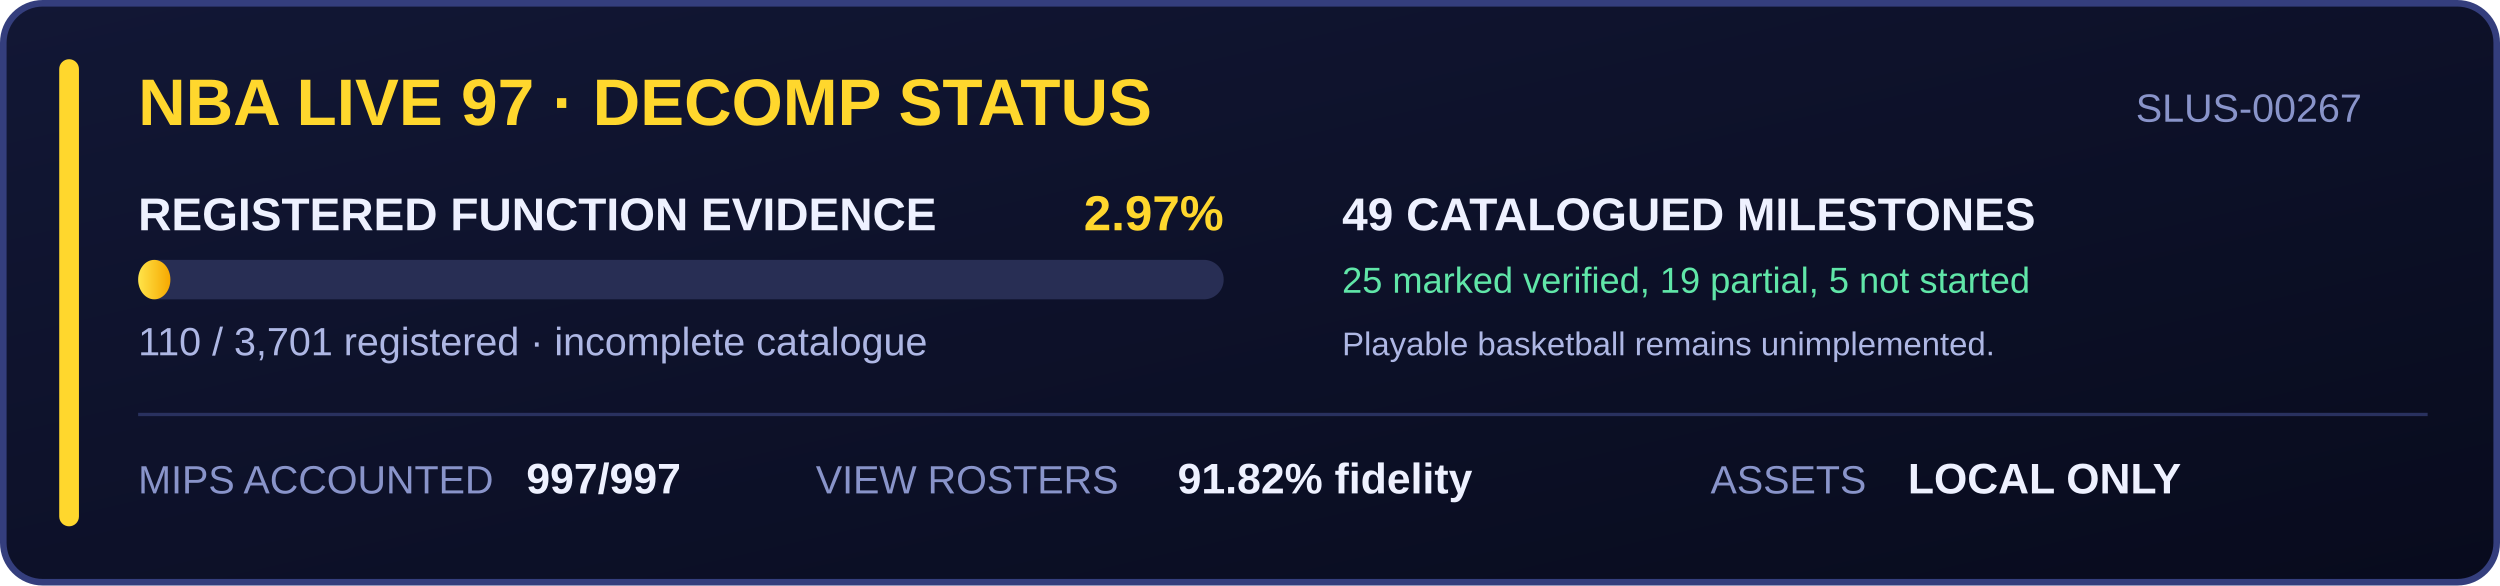
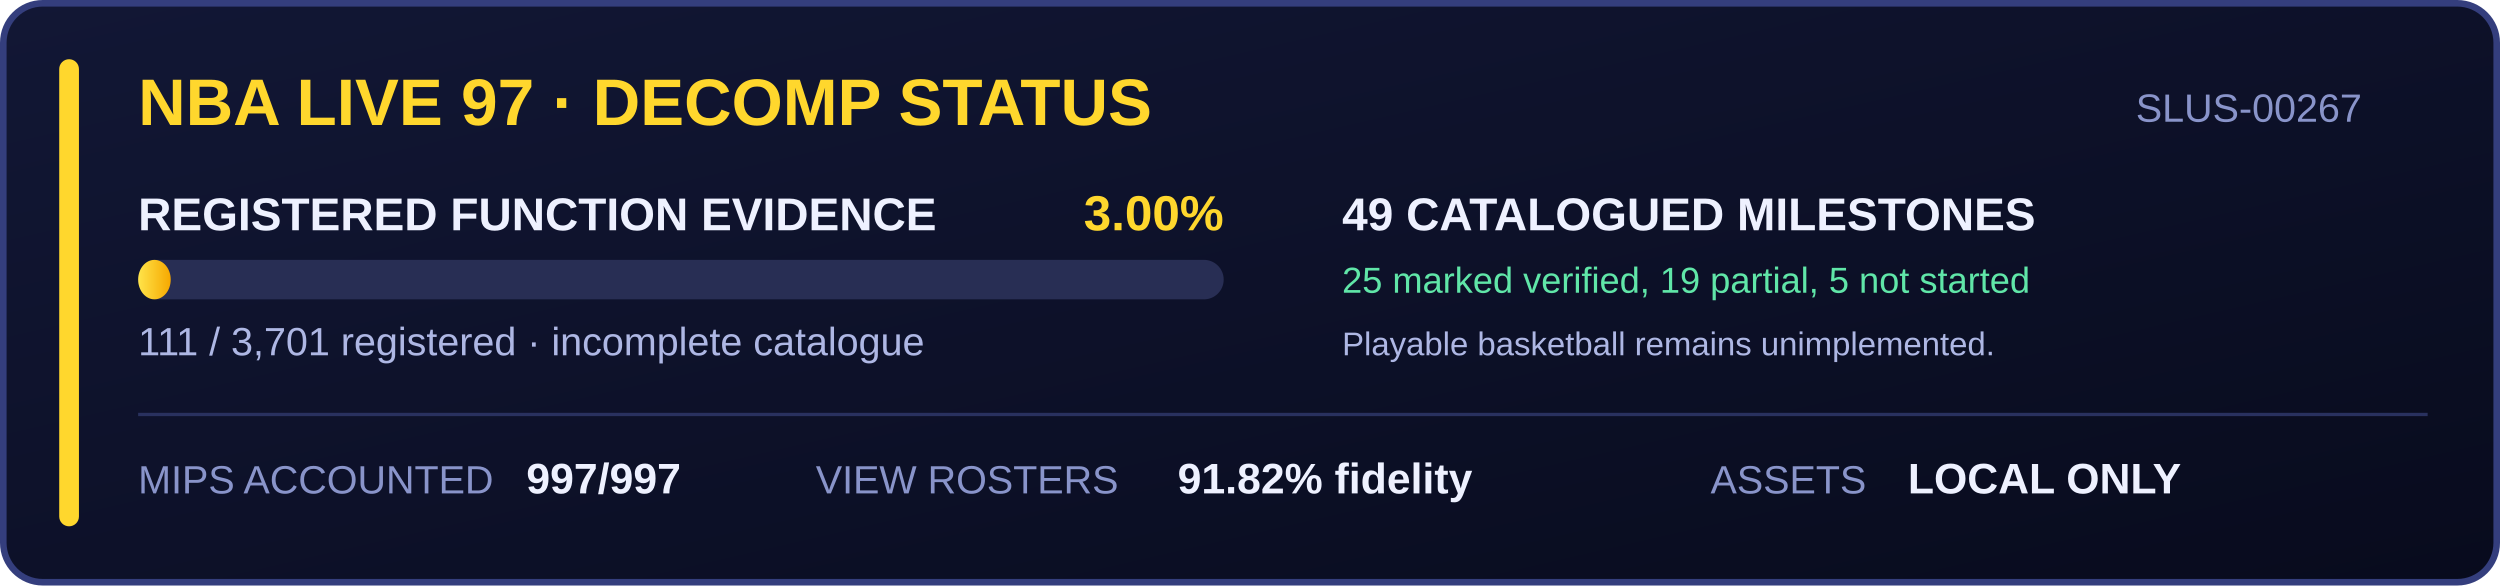
<svg xmlns="http://www.w3.org/2000/svg" width="760" height="178" viewBox="0 0 760 178" role="img" aria-labelledby="title desc">
  <defs>
    <linearGradient id="panel" x1="0" y1="0" x2="1" y2="1">
      <stop stop-color="#121735" />
      <stop offset="1" stop-color="#080b1d" />
    </linearGradient>
    <linearGradient id="gold" x1="0" y1="0" x2="1" y2="0">
      <stop stop-color="#ffe44a" />
      <stop offset="1" stop-color="#f6a800" />
    </linearGradient>
  </defs>
  <rect x="1" y="1" width="758" height="176" rx="12" fill="url(#panel)" stroke="#343e7d" stroke-width="2" />
  <rect x="18" y="18" width="6" height="142" rx="3" fill="#ffd72d" />
  <g font-family="Segoe UI, Arial, sans-serif">
    <text x="42" y="38" fill="#ffd72d" font-size="20" font-weight="700">NBA LIVE 97 · DECOMP STATUS</text>
    <text x="718" y="37" fill="#8994ca" font-size="12" text-anchor="end">SLUS-00267</text>
    <text x="42" y="70" fill="#eef1ff" font-size="14" font-weight="600">REGISTERED FUNCTION EVIDENCE</text>
-     <text x="372" y="70" fill="#ffd72d" font-size="15" font-weight="700" text-anchor="end">2.97%</text>
+     <text x="372" y="70" fill="#ffd72d" font-size="15" font-weight="700" text-anchor="end">3.00%</text>
    <rect x="42" y="79" width="330" height="12" rx="6" fill="#282e54" />
-     <rect x="42" y="79" width="9.8" height="12" rx="6" fill="url(#gold)" />
-     <text x="42" y="108" fill="#aeb7e4" font-size="12">110 / 3,701 registered · incomplete catalogue</text>
+     <rect x="42" y="79" width="9.9" height="12" rx="6" fill="url(#gold)" />
+     <text x="42" y="108" fill="#aeb7e4" font-size="12">111 / 3,701 registered · incomplete catalogue</text>
    <text x="408" y="70" fill="#eef1ff" font-size="14" font-weight="600">49 CATALOGUED MILESTONES</text>
    <text x="408" y="89" fill="#60e6a8" font-size="11">25 marked verified, 19 partial, 5 not started</text>
    <text x="408" y="108" fill="#aeb7e4" font-size="10">Playable basketball remains unimplemented.</text>
    <line x1="42" y1="126" x2="738" y2="126" stroke="#29315f" />
    <text x="42" y="150" fill="#8994ca" font-size="12">MIPS ACCOUNTED</text>
    <text x="160" y="150" fill="#eef1ff" font-size="13" font-weight="700">997/997</text>
    <text x="248" y="150" fill="#8994ca" font-size="12">VIEW ROSTERS</text>
    <text x="358" y="150" fill="#eef1ff" font-size="13" font-weight="700">91.82% fidelity</text>
    <text x="520" y="150" fill="#8994ca" font-size="12">ASSETS</text>
    <text x="580" y="150" fill="#eef1ff" font-size="13" font-weight="700">LOCAL ONLY</text>
  </g>
</svg>
